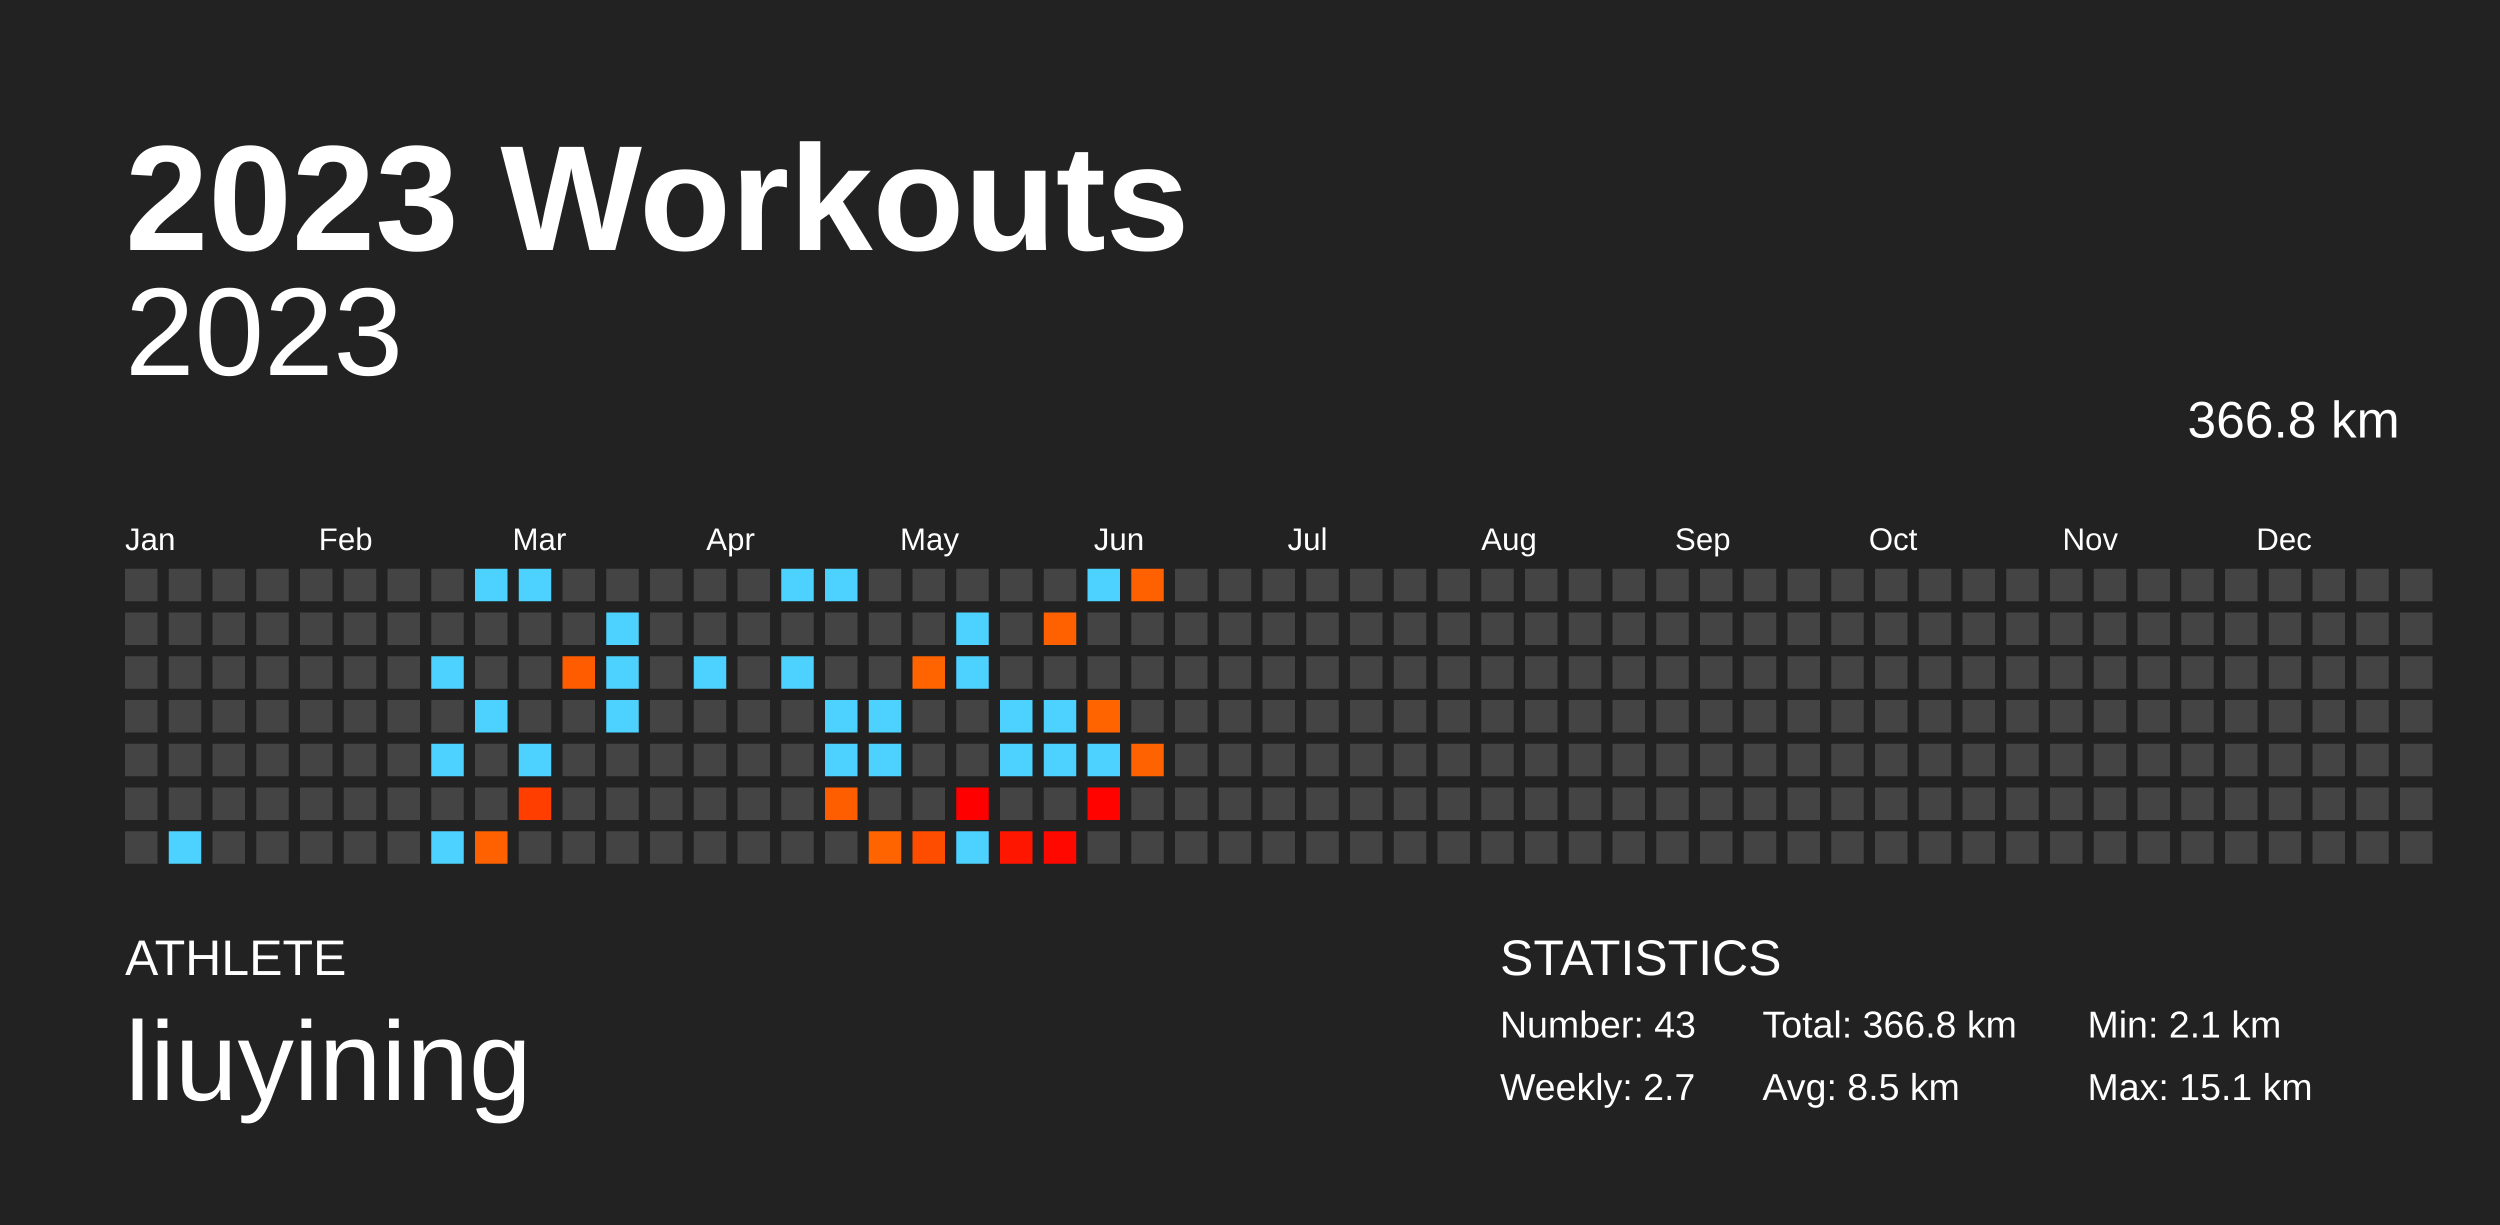
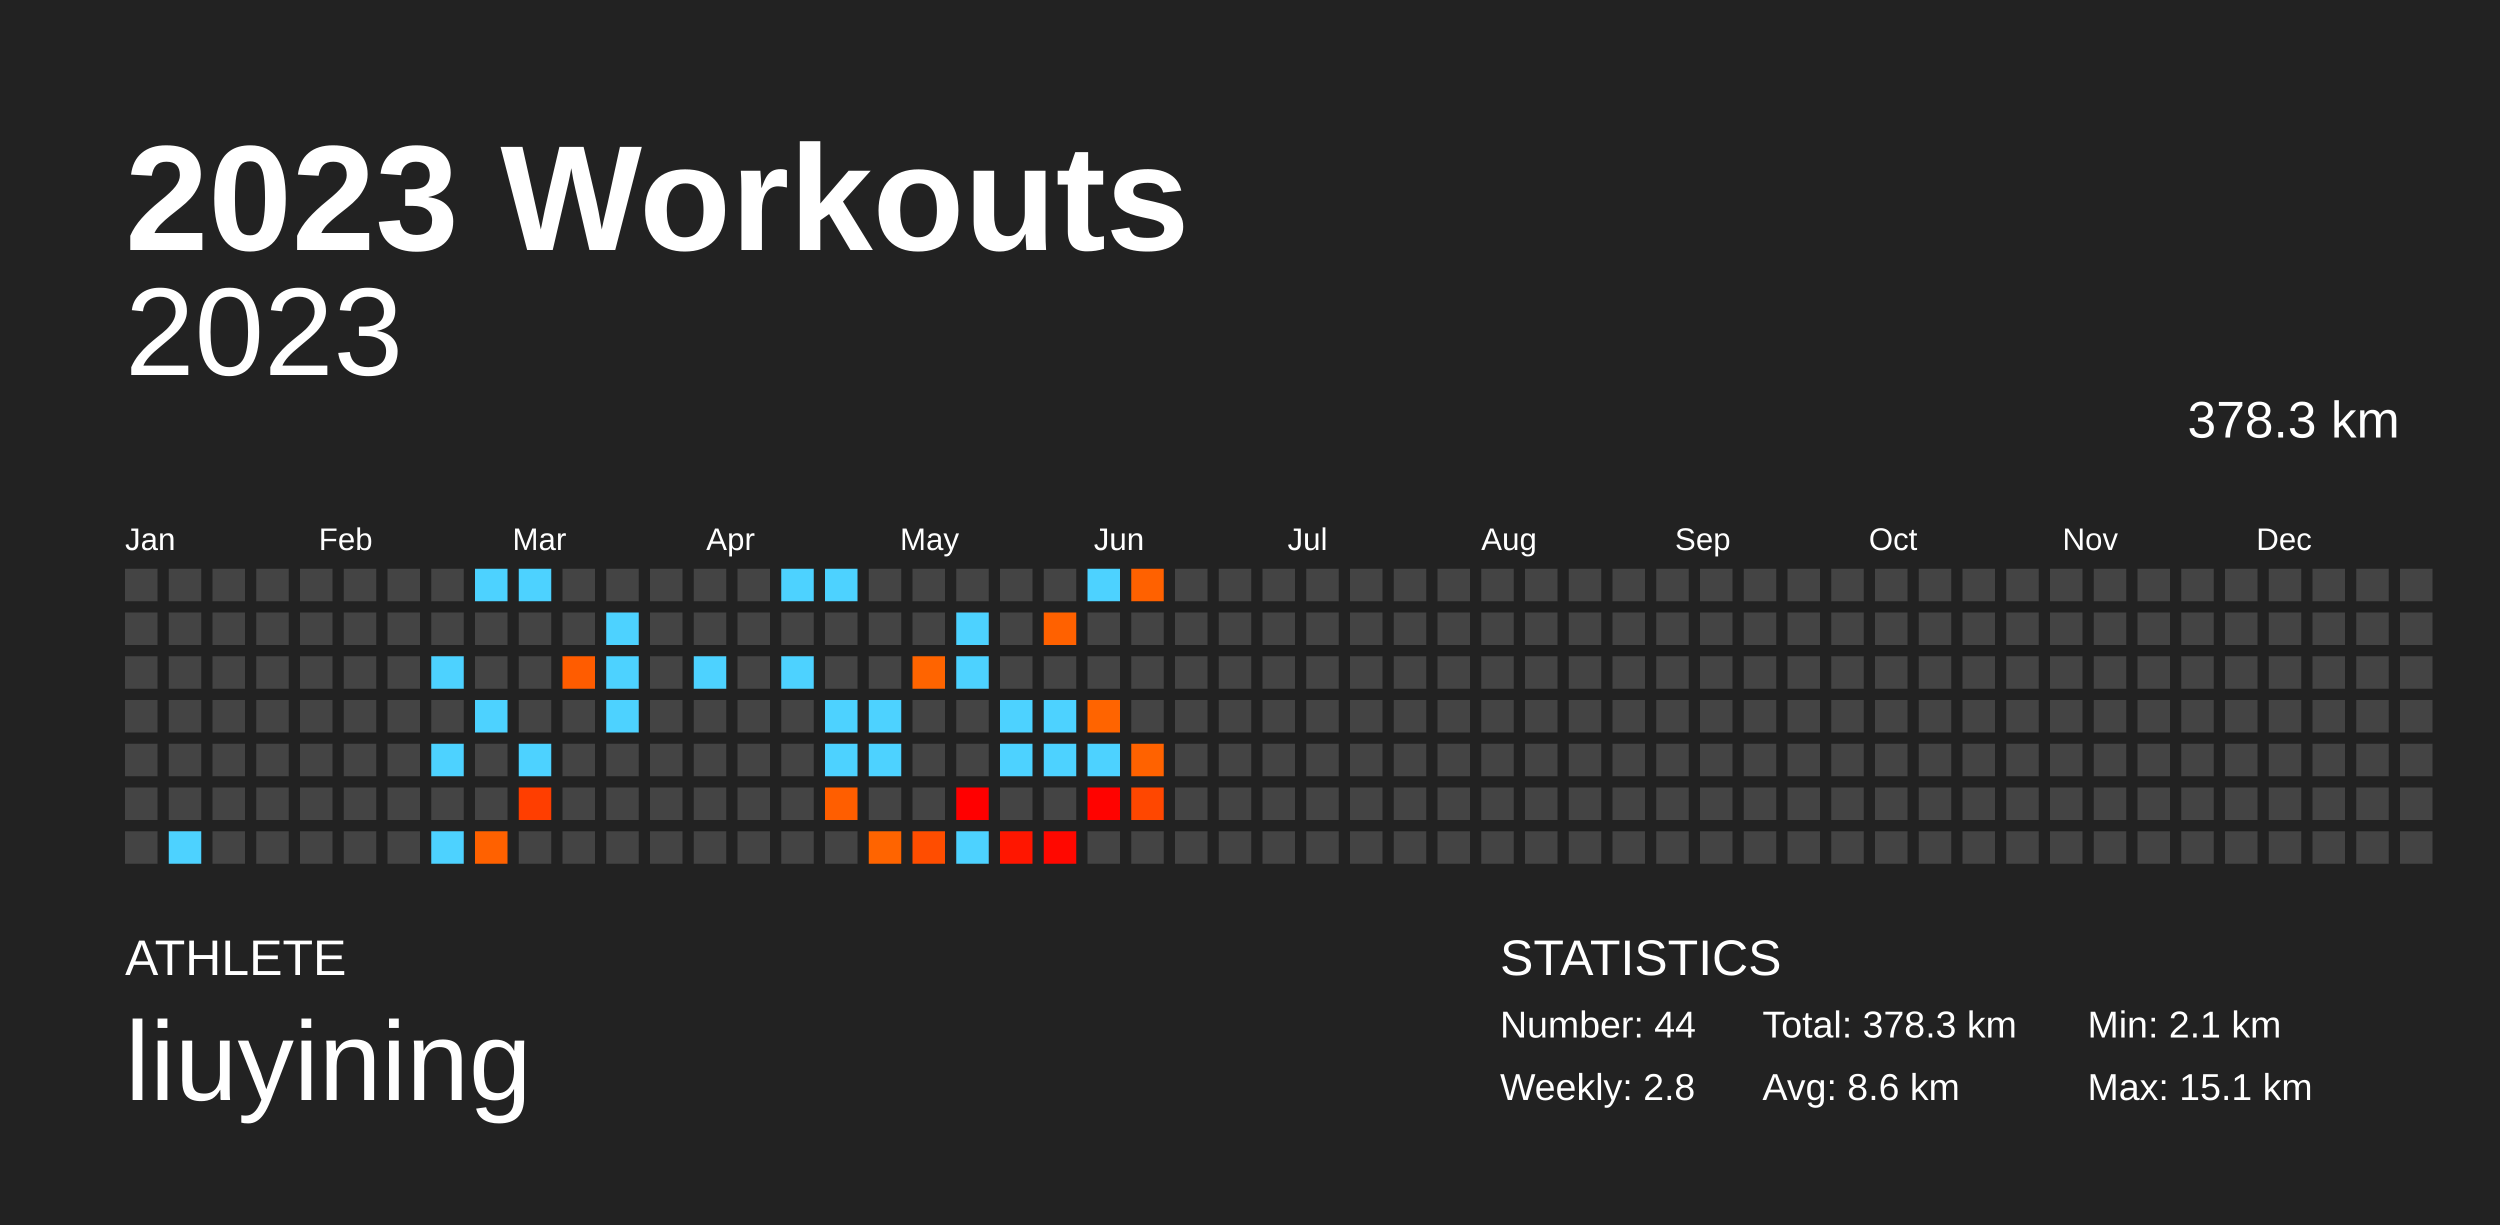
<svg xmlns="http://www.w3.org/2000/svg" baseProfile="full" height="98mm" version="1.1" viewBox="0,0,200,98" width="200mm">
  <defs />
  <rect fill="#222222" height="98" width="200" x="0" y="0" />
  <text fill="#FFFFFF" style="font-size:12px; font-family:Arial; font-weight:bold;" x="10" y="20">2023 Workouts</text>
  <text fill="#FFFFFF" style="font-size:4px; font-family:Arial" x="10" y="78">ATHLETE</text>
  <text fill="#FFFFFF" style="font-size:9px; font-family:Arial" x="10" y="88">liuyining</text>
  <text fill="#FFFFFF" style="font-size:4px; font-family:Arial" x="120" y="78">STATISTICS</text>
-   <text fill="#FFFFFF" style="font-size:3px; font-family:Arial" x="120" y="83">Number: 43</text>
-   <text fill="#FFFFFF" style="font-size:3px; font-family:Arial" x="120" y="88">Weekly: 2.7</text>
-   <text fill="#FFFFFF" style="font-size:3px; font-family:Arial" x="141" y="83">Total: 366.8 km</text>
-   <text fill="#FFFFFF" style="font-size:3px; font-family:Arial" x="141" y="88">Avg: 8.5 km</text>
+   <text fill="#FFFFFF" style="font-size:3px; font-family:Arial" x="120" y="83">Number: 44</text>
+   <text fill="#FFFFFF" style="font-size:3px; font-family:Arial" x="120" y="88">Weekly: 2.8</text>
+   <text fill="#FFFFFF" style="font-size:3px; font-family:Arial" x="141" y="83">Total: 378.3 km</text>
+   <text fill="#FFFFFF" style="font-size:3px; font-family:Arial" x="141" y="88">Avg: 8.6 km</text>
  <text fill="#FFFFFF" style="font-size:3px; font-family:Arial" x="167" y="83">Min: 2.1 km</text>
  <text fill="#FFFFFF" style="font-size:3px; font-family:Arial" x="167" y="88">Max: 15.1 km</text>
  <text alignment-baseline="hanging" fill="#FFFFFF" style="font-size:10.0px; font-family:Arial;" x="10" y="30">2023</text>
-   <text alignment-baseline="hanging" fill="#FFFFFF" style="font-size:4.125px; font-family:Arial;" x="175" y="35">366.8 km</text>
+   <text alignment-baseline="hanging" fill="#FFFFFF" style="font-size:4.125px; font-family:Arial;" x="175" y="35">378.3 km</text>
  <text fill="#FFFFFF" style="font-size:2.5px; font-family:Arial" x="10.0" y="44">Jan</text>
  <text fill="#FFFFFF" style="font-size:2.5px; font-family:Arial" x="25.5" y="44">Feb</text>
  <text fill="#FFFFFF" style="font-size:2.5px; font-family:Arial" x="41.0" y="44">Mar</text>
  <text fill="#FFFFFF" style="font-size:2.5px; font-family:Arial" x="56.5" y="44">Apr</text>
  <text fill="#FFFFFF" style="font-size:2.5px; font-family:Arial" x="72.0" y="44">May</text>
  <text fill="#FFFFFF" style="font-size:2.5px; font-family:Arial" x="87.5" y="44">Jun</text>
  <text fill="#FFFFFF" style="font-size:2.5px; font-family:Arial" x="103.0" y="44">Jul</text>
  <text fill="#FFFFFF" style="font-size:2.5px; font-family:Arial" x="118.5" y="44">Aug</text>
  <text fill="#FFFFFF" style="font-size:2.5px; font-family:Arial" x="134.0" y="44">Sep</text>
  <text fill="#FFFFFF" style="font-size:2.5px; font-family:Arial" x="149.5" y="44">Oct</text>
  <text fill="#FFFFFF" style="font-size:2.5px; font-family:Arial" x="165.0" y="44">Nov</text>
  <text fill="#FFFFFF" style="font-size:2.5px; font-family:Arial" x="180.5" y="44">Dec</text>
  <rect fill="#444444" height="2.6" width="2.6" x="10.0" y="45.5" />
  <rect fill="#444444" height="2.6" width="2.6" x="10.0" y="49.0" />
  <rect fill="#444444" height="2.6" width="2.6" x="10.0" y="52.5" />
  <rect fill="#444444" height="2.6" width="2.6" x="10.0" y="56.0" />
  <rect fill="#444444" height="2.6" width="2.6" x="10.0" y="59.5" />
  <rect fill="#444444" height="2.6" width="2.6" x="10.0" y="63.0" />
  <rect fill="#444444" height="2.6" width="2.6" x="10.0" y="66.5" />
  <rect fill="#444444" height="2.6" width="2.6" x="13.5" y="45.5" />
  <rect fill="#444444" height="2.6" width="2.6" x="13.5" y="49.0" />
  <rect fill="#444444" height="2.6" width="2.6" x="13.5" y="52.5" />
  <rect fill="#444444" height="2.6" width="2.6" x="13.5" y="56.0" />
  <rect fill="#444444" height="2.6" width="2.6" x="13.5" y="59.5" />
  <rect fill="#444444" height="2.6" width="2.6" x="13.5" y="63.0" />
  <rect fill="#4dd2ff" height="2.6" width="2.6" x="13.5" y="66.5" />
  <rect fill="#444444" height="2.6" width="2.6" x="17.0" y="45.5" />
  <rect fill="#444444" height="2.6" width="2.6" x="17.0" y="49.0" />
  <rect fill="#444444" height="2.6" width="2.6" x="17.0" y="52.5" />
  <rect fill="#444444" height="2.6" width="2.6" x="17.0" y="56.0" />
  <rect fill="#444444" height="2.6" width="2.6" x="17.0" y="59.5" />
  <rect fill="#444444" height="2.6" width="2.6" x="17.0" y="63.0" />
  <rect fill="#444444" height="2.6" width="2.6" x="17.0" y="66.5" />
  <rect fill="#444444" height="2.6" width="2.6" x="20.5" y="45.5" />
  <rect fill="#444444" height="2.6" width="2.6" x="20.5" y="49.0" />
  <rect fill="#444444" height="2.6" width="2.6" x="20.5" y="52.5" />
  <rect fill="#444444" height="2.6" width="2.6" x="20.5" y="56.0" />
  <rect fill="#444444" height="2.6" width="2.6" x="20.5" y="59.5" />
  <rect fill="#444444" height="2.6" width="2.6" x="20.5" y="63.0" />
  <rect fill="#444444" height="2.6" width="2.6" x="20.5" y="66.5" />
  <rect fill="#444444" height="2.6" width="2.6" x="24.0" y="45.5" />
  <rect fill="#444444" height="2.6" width="2.6" x="24.0" y="49.0" />
  <rect fill="#444444" height="2.6" width="2.6" x="24.0" y="52.5" />
  <rect fill="#444444" height="2.6" width="2.6" x="24.0" y="56.0" />
  <rect fill="#444444" height="2.6" width="2.6" x="24.0" y="59.5" />
  <rect fill="#444444" height="2.6" width="2.6" x="24.0" y="63.0" />
  <rect fill="#444444" height="2.6" width="2.6" x="24.0" y="66.5" />
  <rect fill="#444444" height="2.6" width="2.6" x="27.5" y="45.5" />
  <rect fill="#444444" height="2.6" width="2.6" x="27.5" y="49.0" />
  <rect fill="#444444" height="2.6" width="2.6" x="27.5" y="52.5" />
  <rect fill="#444444" height="2.6" width="2.6" x="27.5" y="56.0" />
  <rect fill="#444444" height="2.6" width="2.6" x="27.5" y="59.5" />
  <rect fill="#444444" height="2.6" width="2.6" x="27.5" y="63.0" />
  <rect fill="#444444" height="2.6" width="2.6" x="27.5" y="66.5" />
  <rect fill="#444444" height="2.6" width="2.6" x="31.0" y="45.5" />
  <rect fill="#444444" height="2.6" width="2.6" x="31.0" y="49.0" />
  <rect fill="#444444" height="2.6" width="2.6" x="31.0" y="52.5" />
  <rect fill="#444444" height="2.6" width="2.6" x="31.0" y="56.0" />
  <rect fill="#444444" height="2.6" width="2.6" x="31.0" y="59.5" />
  <rect fill="#444444" height="2.6" width="2.6" x="31.0" y="63.0" />
  <rect fill="#444444" height="2.6" width="2.6" x="31.0" y="66.5" />
  <rect fill="#444444" height="2.6" width="2.6" x="34.5" y="45.5" />
  <rect fill="#444444" height="2.6" width="2.6" x="34.5" y="49.0" />
  <rect fill="#4dd2ff" height="2.6" width="2.6" x="34.5" y="52.5" />
  <rect fill="#444444" height="2.6" width="2.6" x="34.5" y="56.0" />
  <rect fill="#4dd2ff" height="2.6" width="2.6" x="34.5" y="59.5" />
  <rect fill="#444444" height="2.6" width="2.6" x="34.5" y="63.0" />
  <rect fill="#4dd2ff" height="2.6" width="2.6" x="34.5" y="66.5" />
  <rect fill="#4dd2ff" height="2.6" width="2.6" x="38.0" y="45.5" />
  <rect fill="#444444" height="2.6" width="2.6" x="38.0" y="49.0" />
  <rect fill="#444444" height="2.6" width="2.6" x="38.0" y="52.5" />
  <rect fill="#4dd2ff" height="2.6" width="2.6" x="38.0" y="56.0" />
  <rect fill="#444444" height="2.6" width="2.6" x="38.0" y="59.5" />
  <rect fill="#444444" height="2.6" width="2.6" x="38.0" y="63.0" />
  <rect fill="#ff6100" height="2.6" width="2.6" x="38.0" y="66.5" />
  <rect fill="#4dd2ff" height="2.6" width="2.6" x="41.5" y="45.5" />
  <rect fill="#444444" height="2.6" width="2.6" x="41.5" y="49.0" />
  <rect fill="#444444" height="2.6" width="2.6" x="41.5" y="52.5" />
  <rect fill="#444444" height="2.6" width="2.6" x="41.5" y="56.0" />
  <rect fill="#4dd2ff" height="2.6" width="2.6" x="41.5" y="59.5" />
  <rect fill="#ff3e00" height="2.6" width="2.6" x="41.5" y="63.0" />
  <rect fill="#444444" height="2.6" width="2.6" x="41.5" y="66.5" />
  <rect fill="#444444" height="2.6" width="2.6" x="45.0" y="45.5" />
  <rect fill="#444444" height="2.6" width="2.6" x="45.0" y="49.0" />
  <rect fill="#ff5c00" height="2.6" width="2.6" x="45.0" y="52.5" />
  <rect fill="#444444" height="2.6" width="2.6" x="45.0" y="56.0" />
  <rect fill="#444444" height="2.6" width="2.6" x="45.0" y="59.5" />
  <rect fill="#444444" height="2.6" width="2.6" x="45.0" y="63.0" />
  <rect fill="#444444" height="2.6" width="2.6" x="45.0" y="66.5" />
  <rect fill="#444444" height="2.6" width="2.6" x="48.5" y="45.5" />
  <rect fill="#4dd2ff" height="2.6" width="2.6" x="48.5" y="49.0" />
  <rect fill="#4dd2ff" height="2.6" width="2.6" x="48.5" y="52.5" />
  <rect fill="#4dd2ff" height="2.6" width="2.6" x="48.5" y="56.0" />
  <rect fill="#444444" height="2.6" width="2.6" x="48.5" y="59.5" />
  <rect fill="#444444" height="2.6" width="2.6" x="48.5" y="63.0" />
  <rect fill="#444444" height="2.6" width="2.6" x="48.5" y="66.5" />
  <rect fill="#444444" height="2.6" width="2.6" x="52.0" y="45.5" />
  <rect fill="#444444" height="2.6" width="2.6" x="52.0" y="49.0" />
  <rect fill="#444444" height="2.6" width="2.6" x="52.0" y="52.5" />
  <rect fill="#444444" height="2.6" width="2.6" x="52.0" y="56.0" />
  <rect fill="#444444" height="2.6" width="2.6" x="52.0" y="59.5" />
  <rect fill="#444444" height="2.6" width="2.6" x="52.0" y="63.0" />
  <rect fill="#444444" height="2.6" width="2.6" x="52.0" y="66.5" />
  <rect fill="#444444" height="2.6" width="2.6" x="55.5" y="45.5" />
  <rect fill="#444444" height="2.6" width="2.6" x="55.5" y="49.0" />
  <rect fill="#4dd2ff" height="2.6" width="2.6" x="55.5" y="52.5" />
  <rect fill="#444444" height="2.6" width="2.6" x="55.5" y="56.0" />
  <rect fill="#444444" height="2.6" width="2.6" x="55.5" y="59.5" />
  <rect fill="#444444" height="2.6" width="2.6" x="55.5" y="63.0" />
  <rect fill="#444444" height="2.6" width="2.6" x="55.5" y="66.5" />
  <rect fill="#444444" height="2.6" width="2.6" x="59.0" y="45.5" />
  <rect fill="#444444" height="2.6" width="2.6" x="59.0" y="49.0" />
  <rect fill="#444444" height="2.6" width="2.6" x="59.0" y="52.5" />
  <rect fill="#444444" height="2.6" width="2.6" x="59.0" y="56.0" />
  <rect fill="#444444" height="2.6" width="2.6" x="59.0" y="59.5" />
  <rect fill="#444444" height="2.6" width="2.6" x="59.0" y="63.0" />
  <rect fill="#444444" height="2.6" width="2.6" x="59.0" y="66.5" />
  <rect fill="#4dd2ff" height="2.6" width="2.6" x="62.5" y="45.5" />
  <rect fill="#444444" height="2.6" width="2.6" x="62.5" y="49.0" />
  <rect fill="#4dd2ff" height="2.6" width="2.6" x="62.5" y="52.5" />
  <rect fill="#444444" height="2.6" width="2.6" x="62.5" y="56.0" />
  <rect fill="#444444" height="2.6" width="2.6" x="62.5" y="59.5" />
  <rect fill="#444444" height="2.6" width="2.6" x="62.5" y="63.0" />
  <rect fill="#444444" height="2.6" width="2.6" x="62.5" y="66.5" />
  <rect fill="#4dd2ff" height="2.6" width="2.6" x="66.0" y="45.5" />
  <rect fill="#444444" height="2.6" width="2.6" x="66.0" y="49.0" />
  <rect fill="#444444" height="2.6" width="2.6" x="66.0" y="52.5" />
  <rect fill="#4dd2ff" height="2.6" width="2.6" x="66.0" y="56.0" />
  <rect fill="#4dd2ff" height="2.6" width="2.6" x="66.0" y="59.5" />
  <rect fill="#ff5e00" height="2.6" width="2.6" x="66.0" y="63.0" />
  <rect fill="#444444" height="2.6" width="2.6" x="66.0" y="66.5" />
  <rect fill="#444444" height="2.6" width="2.6" x="69.5" y="45.5" />
  <rect fill="#444444" height="2.6" width="2.6" x="69.5" y="49.0" />
  <rect fill="#444444" height="2.6" width="2.6" x="69.5" y="52.5" />
  <rect fill="#4dd2ff" height="2.6" width="2.6" x="69.5" y="56.0" />
  <rect fill="#4dd2ff" height="2.6" width="2.6" x="69.5" y="59.5" />
  <rect fill="#444444" height="2.6" width="2.6" x="69.5" y="63.0" />
  <rect fill="#ff6400" height="2.6" width="2.6" x="69.5" y="66.5" />
  <rect fill="#444444" height="2.6" width="2.6" x="73.0" y="45.5" />
  <rect fill="#444444" height="2.6" width="2.6" x="73.0" y="49.0" />
  <rect fill="#ff6400" height="2.6" width="2.6" x="73.0" y="52.5" />
  <rect fill="#444444" height="2.6" width="2.6" x="73.0" y="56.0" />
  <rect fill="#444444" height="2.6" width="2.6" x="73.0" y="59.5" />
  <rect fill="#444444" height="2.6" width="2.6" x="73.0" y="63.0" />
  <rect fill="#ff4d00" height="2.6" width="2.6" x="73.0" y="66.5" />
  <rect fill="#444444" height="2.6" width="2.6" x="76.5" y="45.5" />
  <rect fill="#4dd2ff" height="2.6" width="2.6" x="76.5" y="49.0" />
  <rect fill="#4dd2ff" height="2.6" width="2.6" x="76.5" y="52.5" />
  <rect fill="#444444" height="2.6" width="2.6" x="76.5" y="56.0" />
  <rect fill="#444444" height="2.6" width="2.6" x="76.5" y="59.5" />
  <rect fill="#ff0000" height="2.6" width="2.6" x="76.5" y="63.0" />
  <rect fill="#4dd2ff" height="2.6" width="2.6" x="76.5" y="66.5" />
  <rect fill="#444444" height="2.6" width="2.6" x="80.0" y="45.5" />
  <rect fill="#444444" height="2.6" width="2.6" x="80.0" y="49.0" />
  <rect fill="#444444" height="2.6" width="2.6" x="80.0" y="52.5" />
  <rect fill="#4dd2ff" height="2.6" width="2.6" x="80.0" y="56.0" />
  <rect fill="#4dd2ff" height="2.6" width="2.6" x="80.0" y="59.5" />
  <rect fill="#444444" height="2.6" width="2.6" x="80.0" y="63.0" />
  <rect fill="#ff1600" height="2.6" width="2.6" x="80.0" y="66.5" />
  <rect fill="#444444" height="2.6" width="2.6" x="83.5" y="45.5" />
  <rect fill="#ff6100" height="2.6" width="2.6" x="83.5" y="49.0" />
  <rect fill="#444444" height="2.6" width="2.6" x="83.5" y="52.5" />
  <rect fill="#4dd2ff" height="2.6" width="2.6" x="83.5" y="56.0" />
  <rect fill="#4dd2ff" height="2.6" width="2.6" x="83.5" y="59.5" />
  <rect fill="#444444" height="2.6" width="2.6" x="83.5" y="63.0" />
  <rect fill="#ff0800" height="2.6" width="2.6" x="83.5" y="66.5" />
  <rect fill="#4dd2ff" height="2.6" width="2.6" x="87.0" y="45.5" />
  <rect fill="#444444" height="2.6" width="2.6" x="87.0" y="49.0" />
  <rect fill="#444444" height="2.6" width="2.6" x="87.0" y="52.5" />
  <rect fill="#ff6400" height="2.6" width="2.6" x="87.0" y="56.0" />
  <rect fill="#4dd2ff" height="2.6" width="2.6" x="87.0" y="59.5" />
  <rect fill="#ff0300" height="2.6" width="2.6" x="87.0" y="63.0" />
  <rect fill="#444444" height="2.6" width="2.6" x="87.0" y="66.5" />
  <rect fill="#ff6100" height="2.6" width="2.6" x="90.5" y="45.5" />
  <rect fill="#444444" height="2.6" width="2.6" x="90.5" y="49.0" />
  <rect fill="#444444" height="2.6" width="2.6" x="90.5" y="52.5" />
  <rect fill="#444444" height="2.6" width="2.6" x="90.5" y="56.0" />
  <rect fill="#ff6200" height="2.6" width="2.6" x="90.5" y="59.5" />
-   <rect fill="#444444" height="2.6" width="2.6" x="90.5" y="63.0" />
+   <rect fill="#ff4700" height="2.6" width="2.6" x="90.5" y="63.0" />
  <rect fill="#444444" height="2.6" width="2.6" x="90.5" y="66.5" />
  <rect fill="#444444" height="2.6" width="2.6" x="94.0" y="45.5" />
  <rect fill="#444444" height="2.6" width="2.6" x="94.0" y="49.0" />
  <rect fill="#444444" height="2.6" width="2.6" x="94.0" y="52.5" />
  <rect fill="#444444" height="2.6" width="2.6" x="94.0" y="56.0" />
  <rect fill="#444444" height="2.6" width="2.6" x="94.0" y="59.5" />
  <rect fill="#444444" height="2.6" width="2.6" x="94.0" y="63.0" />
  <rect fill="#444444" height="2.6" width="2.6" x="94.0" y="66.5" />
  <rect fill="#444444" height="2.6" width="2.6" x="97.5" y="45.5" />
  <rect fill="#444444" height="2.6" width="2.6" x="97.5" y="49.0" />
  <rect fill="#444444" height="2.6" width="2.6" x="97.5" y="52.5" />
  <rect fill="#444444" height="2.6" width="2.6" x="97.5" y="56.0" />
  <rect fill="#444444" height="2.6" width="2.6" x="97.5" y="59.5" />
  <rect fill="#444444" height="2.6" width="2.6" x="97.5" y="63.0" />
  <rect fill="#444444" height="2.6" width="2.6" x="97.5" y="66.5" />
  <rect fill="#444444" height="2.6" width="2.6" x="101.0" y="45.5" />
  <rect fill="#444444" height="2.6" width="2.6" x="101.0" y="49.0" />
  <rect fill="#444444" height="2.6" width="2.6" x="101.0" y="52.5" />
  <rect fill="#444444" height="2.6" width="2.6" x="101.0" y="56.0" />
  <rect fill="#444444" height="2.6" width="2.6" x="101.0" y="59.5" />
  <rect fill="#444444" height="2.6" width="2.6" x="101.0" y="63.0" />
  <rect fill="#444444" height="2.6" width="2.6" x="101.0" y="66.5" />
  <rect fill="#444444" height="2.6" width="2.6" x="104.5" y="45.5" />
  <rect fill="#444444" height="2.6" width="2.6" x="104.5" y="49.0" />
  <rect fill="#444444" height="2.6" width="2.6" x="104.5" y="52.5" />
  <rect fill="#444444" height="2.6" width="2.6" x="104.5" y="56.0" />
  <rect fill="#444444" height="2.6" width="2.6" x="104.5" y="59.5" />
  <rect fill="#444444" height="2.6" width="2.6" x="104.5" y="63.0" />
  <rect fill="#444444" height="2.6" width="2.6" x="104.5" y="66.5" />
  <rect fill="#444444" height="2.6" width="2.6" x="108.0" y="45.5" />
  <rect fill="#444444" height="2.6" width="2.6" x="108.0" y="49.0" />
  <rect fill="#444444" height="2.6" width="2.6" x="108.0" y="52.5" />
  <rect fill="#444444" height="2.6" width="2.6" x="108.0" y="56.0" />
  <rect fill="#444444" height="2.6" width="2.6" x="108.0" y="59.5" />
  <rect fill="#444444" height="2.6" width="2.6" x="108.0" y="63.0" />
  <rect fill="#444444" height="2.6" width="2.6" x="108.0" y="66.5" />
  <rect fill="#444444" height="2.6" width="2.6" x="111.5" y="45.5" />
  <rect fill="#444444" height="2.6" width="2.6" x="111.5" y="49.0" />
  <rect fill="#444444" height="2.6" width="2.6" x="111.5" y="52.5" />
  <rect fill="#444444" height="2.6" width="2.6" x="111.5" y="56.0" />
  <rect fill="#444444" height="2.6" width="2.6" x="111.5" y="59.5" />
  <rect fill="#444444" height="2.6" width="2.6" x="111.5" y="63.0" />
  <rect fill="#444444" height="2.6" width="2.6" x="111.5" y="66.5" />
  <rect fill="#444444" height="2.6" width="2.6" x="115.0" y="45.5" />
  <rect fill="#444444" height="2.6" width="2.6" x="115.0" y="49.0" />
  <rect fill="#444444" height="2.6" width="2.6" x="115.0" y="52.5" />
  <rect fill="#444444" height="2.6" width="2.6" x="115.0" y="56.0" />
  <rect fill="#444444" height="2.6" width="2.6" x="115.0" y="59.5" />
  <rect fill="#444444" height="2.6" width="2.6" x="115.0" y="63.0" />
  <rect fill="#444444" height="2.6" width="2.6" x="115.0" y="66.5" />
  <rect fill="#444444" height="2.6" width="2.6" x="118.5" y="45.5" />
  <rect fill="#444444" height="2.6" width="2.6" x="118.5" y="49.0" />
  <rect fill="#444444" height="2.6" width="2.6" x="118.5" y="52.5" />
  <rect fill="#444444" height="2.6" width="2.6" x="118.5" y="56.0" />
  <rect fill="#444444" height="2.6" width="2.6" x="118.5" y="59.5" />
  <rect fill="#444444" height="2.6" width="2.6" x="118.5" y="63.0" />
  <rect fill="#444444" height="2.6" width="2.6" x="118.5" y="66.5" />
  <rect fill="#444444" height="2.6" width="2.6" x="122.0" y="45.5" />
  <rect fill="#444444" height="2.6" width="2.6" x="122.0" y="49.0" />
  <rect fill="#444444" height="2.6" width="2.6" x="122.0" y="52.5" />
  <rect fill="#444444" height="2.6" width="2.6" x="122.0" y="56.0" />
  <rect fill="#444444" height="2.6" width="2.6" x="122.0" y="59.5" />
  <rect fill="#444444" height="2.6" width="2.6" x="122.0" y="63.0" />
  <rect fill="#444444" height="2.6" width="2.6" x="122.0" y="66.5" />
  <rect fill="#444444" height="2.6" width="2.6" x="125.5" y="45.5" />
  <rect fill="#444444" height="2.6" width="2.6" x="125.5" y="49.0" />
  <rect fill="#444444" height="2.6" width="2.6" x="125.5" y="52.5" />
  <rect fill="#444444" height="2.6" width="2.6" x="125.5" y="56.0" />
  <rect fill="#444444" height="2.6" width="2.6" x="125.5" y="59.5" />
  <rect fill="#444444" height="2.6" width="2.6" x="125.5" y="63.0" />
  <rect fill="#444444" height="2.6" width="2.6" x="125.5" y="66.5" />
  <rect fill="#444444" height="2.6" width="2.6" x="129.0" y="45.5" />
  <rect fill="#444444" height="2.6" width="2.6" x="129.0" y="49.0" />
  <rect fill="#444444" height="2.6" width="2.6" x="129.0" y="52.5" />
  <rect fill="#444444" height="2.6" width="2.6" x="129.0" y="56.0" />
  <rect fill="#444444" height="2.6" width="2.6" x="129.0" y="59.5" />
  <rect fill="#444444" height="2.6" width="2.6" x="129.0" y="63.0" />
  <rect fill="#444444" height="2.6" width="2.6" x="129.0" y="66.5" />
  <rect fill="#444444" height="2.6" width="2.6" x="132.5" y="45.5" />
  <rect fill="#444444" height="2.6" width="2.6" x="132.5" y="49.0" />
  <rect fill="#444444" height="2.6" width="2.6" x="132.5" y="52.5" />
  <rect fill="#444444" height="2.6" width="2.6" x="132.5" y="56.0" />
  <rect fill="#444444" height="2.6" width="2.6" x="132.5" y="59.5" />
  <rect fill="#444444" height="2.6" width="2.6" x="132.5" y="63.0" />
  <rect fill="#444444" height="2.6" width="2.6" x="132.5" y="66.5" />
  <rect fill="#444444" height="2.6" width="2.6" x="136.0" y="45.5" />
  <rect fill="#444444" height="2.6" width="2.6" x="136.0" y="49.0" />
  <rect fill="#444444" height="2.6" width="2.6" x="136.0" y="52.5" />
  <rect fill="#444444" height="2.6" width="2.6" x="136.0" y="56.0" />
  <rect fill="#444444" height="2.6" width="2.6" x="136.0" y="59.5" />
  <rect fill="#444444" height="2.6" width="2.6" x="136.0" y="63.0" />
  <rect fill="#444444" height="2.6" width="2.6" x="136.0" y="66.5" />
  <rect fill="#444444" height="2.6" width="2.6" x="139.5" y="45.5" />
  <rect fill="#444444" height="2.6" width="2.6" x="139.5" y="49.0" />
  <rect fill="#444444" height="2.6" width="2.6" x="139.5" y="52.5" />
  <rect fill="#444444" height="2.6" width="2.6" x="139.5" y="56.0" />
  <rect fill="#444444" height="2.6" width="2.6" x="139.5" y="59.5" />
  <rect fill="#444444" height="2.6" width="2.6" x="139.5" y="63.0" />
  <rect fill="#444444" height="2.6" width="2.6" x="139.5" y="66.5" />
  <rect fill="#444444" height="2.6" width="2.6" x="143.0" y="45.5" />
  <rect fill="#444444" height="2.6" width="2.6" x="143.0" y="49.0" />
  <rect fill="#444444" height="2.6" width="2.6" x="143.0" y="52.5" />
  <rect fill="#444444" height="2.6" width="2.6" x="143.0" y="56.0" />
  <rect fill="#444444" height="2.6" width="2.6" x="143.0" y="59.5" />
  <rect fill="#444444" height="2.6" width="2.6" x="143.0" y="63.0" />
  <rect fill="#444444" height="2.6" width="2.6" x="143.0" y="66.5" />
  <rect fill="#444444" height="2.6" width="2.6" x="146.5" y="45.5" />
  <rect fill="#444444" height="2.6" width="2.6" x="146.5" y="49.0" />
  <rect fill="#444444" height="2.6" width="2.6" x="146.5" y="52.5" />
  <rect fill="#444444" height="2.6" width="2.6" x="146.5" y="56.0" />
  <rect fill="#444444" height="2.6" width="2.6" x="146.5" y="59.5" />
  <rect fill="#444444" height="2.6" width="2.6" x="146.5" y="63.0" />
  <rect fill="#444444" height="2.6" width="2.6" x="146.5" y="66.5" />
  <rect fill="#444444" height="2.6" width="2.6" x="150.0" y="45.5" />
  <rect fill="#444444" height="2.6" width="2.6" x="150.0" y="49.0" />
  <rect fill="#444444" height="2.6" width="2.6" x="150.0" y="52.5" />
  <rect fill="#444444" height="2.6" width="2.6" x="150.0" y="56.0" />
  <rect fill="#444444" height="2.6" width="2.6" x="150.0" y="59.5" />
  <rect fill="#444444" height="2.6" width="2.6" x="150.0" y="63.0" />
  <rect fill="#444444" height="2.6" width="2.6" x="150.0" y="66.5" />
  <rect fill="#444444" height="2.6" width="2.6" x="153.5" y="45.5" />
  <rect fill="#444444" height="2.6" width="2.6" x="153.5" y="49.0" />
  <rect fill="#444444" height="2.6" width="2.6" x="153.5" y="52.5" />
  <rect fill="#444444" height="2.6" width="2.6" x="153.5" y="56.0" />
  <rect fill="#444444" height="2.6" width="2.6" x="153.5" y="59.5" />
  <rect fill="#444444" height="2.6" width="2.6" x="153.5" y="63.0" />
  <rect fill="#444444" height="2.6" width="2.6" x="153.5" y="66.5" />
  <rect fill="#444444" height="2.6" width="2.6" x="157.0" y="45.5" />
  <rect fill="#444444" height="2.6" width="2.6" x="157.0" y="49.0" />
  <rect fill="#444444" height="2.6" width="2.6" x="157.0" y="52.5" />
  <rect fill="#444444" height="2.6" width="2.6" x="157.0" y="56.0" />
  <rect fill="#444444" height="2.6" width="2.6" x="157.0" y="59.5" />
  <rect fill="#444444" height="2.6" width="2.6" x="157.0" y="63.0" />
  <rect fill="#444444" height="2.6" width="2.6" x="157.0" y="66.5" />
  <rect fill="#444444" height="2.6" width="2.6" x="160.5" y="45.5" />
  <rect fill="#444444" height="2.6" width="2.6" x="160.5" y="49.0" />
  <rect fill="#444444" height="2.6" width="2.6" x="160.5" y="52.5" />
  <rect fill="#444444" height="2.6" width="2.6" x="160.5" y="56.0" />
  <rect fill="#444444" height="2.6" width="2.6" x="160.5" y="59.5" />
  <rect fill="#444444" height="2.6" width="2.6" x="160.5" y="63.0" />
  <rect fill="#444444" height="2.6" width="2.6" x="160.5" y="66.5" />
  <rect fill="#444444" height="2.6" width="2.6" x="164.0" y="45.5" />
  <rect fill="#444444" height="2.6" width="2.6" x="164.0" y="49.0" />
  <rect fill="#444444" height="2.6" width="2.6" x="164.0" y="52.5" />
  <rect fill="#444444" height="2.6" width="2.6" x="164.0" y="56.0" />
  <rect fill="#444444" height="2.6" width="2.6" x="164.0" y="59.5" />
  <rect fill="#444444" height="2.6" width="2.6" x="164.0" y="63.0" />
  <rect fill="#444444" height="2.6" width="2.6" x="164.0" y="66.5" />
  <rect fill="#444444" height="2.6" width="2.6" x="167.5" y="45.5" />
  <rect fill="#444444" height="2.6" width="2.6" x="167.5" y="49.0" />
  <rect fill="#444444" height="2.6" width="2.6" x="167.5" y="52.5" />
  <rect fill="#444444" height="2.6" width="2.6" x="167.5" y="56.0" />
  <rect fill="#444444" height="2.6" width="2.6" x="167.5" y="59.5" />
  <rect fill="#444444" height="2.6" width="2.6" x="167.5" y="63.0" />
  <rect fill="#444444" height="2.6" width="2.6" x="167.5" y="66.5" />
  <rect fill="#444444" height="2.6" width="2.6" x="171.0" y="45.5" />
  <rect fill="#444444" height="2.6" width="2.6" x="171.0" y="49.0" />
  <rect fill="#444444" height="2.6" width="2.6" x="171.0" y="52.5" />
  <rect fill="#444444" height="2.6" width="2.6" x="171.0" y="56.0" />
  <rect fill="#444444" height="2.6" width="2.6" x="171.0" y="59.5" />
  <rect fill="#444444" height="2.6" width="2.6" x="171.0" y="63.0" />
  <rect fill="#444444" height="2.6" width="2.6" x="171.0" y="66.5" />
  <rect fill="#444444" height="2.6" width="2.6" x="174.5" y="45.5" />
  <rect fill="#444444" height="2.6" width="2.6" x="174.5" y="49.0" />
  <rect fill="#444444" height="2.6" width="2.6" x="174.5" y="52.5" />
  <rect fill="#444444" height="2.6" width="2.6" x="174.5" y="56.0" />
  <rect fill="#444444" height="2.6" width="2.6" x="174.5" y="59.5" />
  <rect fill="#444444" height="2.6" width="2.6" x="174.5" y="63.0" />
  <rect fill="#444444" height="2.6" width="2.6" x="174.5" y="66.5" />
  <rect fill="#444444" height="2.6" width="2.6" x="178.0" y="45.5" />
  <rect fill="#444444" height="2.6" width="2.6" x="178.0" y="49.0" />
  <rect fill="#444444" height="2.6" width="2.6" x="178.0" y="52.5" />
  <rect fill="#444444" height="2.6" width="2.6" x="178.0" y="56.0" />
  <rect fill="#444444" height="2.6" width="2.6" x="178.0" y="59.5" />
  <rect fill="#444444" height="2.6" width="2.6" x="178.0" y="63.0" />
  <rect fill="#444444" height="2.6" width="2.6" x="178.0" y="66.5" />
  <rect fill="#444444" height="2.6" width="2.6" x="181.5" y="45.5" />
  <rect fill="#444444" height="2.6" width="2.6" x="181.5" y="49.0" />
  <rect fill="#444444" height="2.6" width="2.6" x="181.5" y="52.5" />
  <rect fill="#444444" height="2.6" width="2.6" x="181.5" y="56.0" />
  <rect fill="#444444" height="2.6" width="2.6" x="181.5" y="59.5" />
  <rect fill="#444444" height="2.6" width="2.6" x="181.5" y="63.0" />
  <rect fill="#444444" height="2.6" width="2.6" x="181.5" y="66.5" />
  <rect fill="#444444" height="2.6" width="2.6" x="185.0" y="45.5" />
  <rect fill="#444444" height="2.6" width="2.6" x="185.0" y="49.0" />
  <rect fill="#444444" height="2.6" width="2.6" x="185.0" y="52.5" />
  <rect fill="#444444" height="2.6" width="2.6" x="185.0" y="56.0" />
  <rect fill="#444444" height="2.6" width="2.6" x="185.0" y="59.5" />
  <rect fill="#444444" height="2.6" width="2.6" x="185.0" y="63.0" />
  <rect fill="#444444" height="2.6" width="2.6" x="185.0" y="66.5" />
  <rect fill="#444444" height="2.6" width="2.6" x="188.5" y="45.5" />
  <rect fill="#444444" height="2.6" width="2.6" x="188.5" y="49.0" />
  <rect fill="#444444" height="2.6" width="2.6" x="188.5" y="52.5" />
  <rect fill="#444444" height="2.6" width="2.6" x="188.5" y="56.0" />
  <rect fill="#444444" height="2.6" width="2.6" x="188.5" y="59.5" />
  <rect fill="#444444" height="2.6" width="2.6" x="188.5" y="63.0" />
  <rect fill="#444444" height="2.6" width="2.6" x="188.5" y="66.5" />
  <rect fill="#444444" height="2.6" width="2.6" x="192.0" y="45.5" />
  <rect fill="#444444" height="2.6" width="2.6" x="192.0" y="49.0" />
  <rect fill="#444444" height="2.6" width="2.6" x="192.0" y="52.5" />
  <rect fill="#444444" height="2.6" width="2.6" x="192.0" y="56.0" />
  <rect fill="#444444" height="2.6" width="2.6" x="192.0" y="59.5" />
  <rect fill="#444444" height="2.6" width="2.6" x="192.0" y="63.0" />
  <rect fill="#444444" height="2.6" width="2.6" x="192.0" y="66.5" />
</svg>
